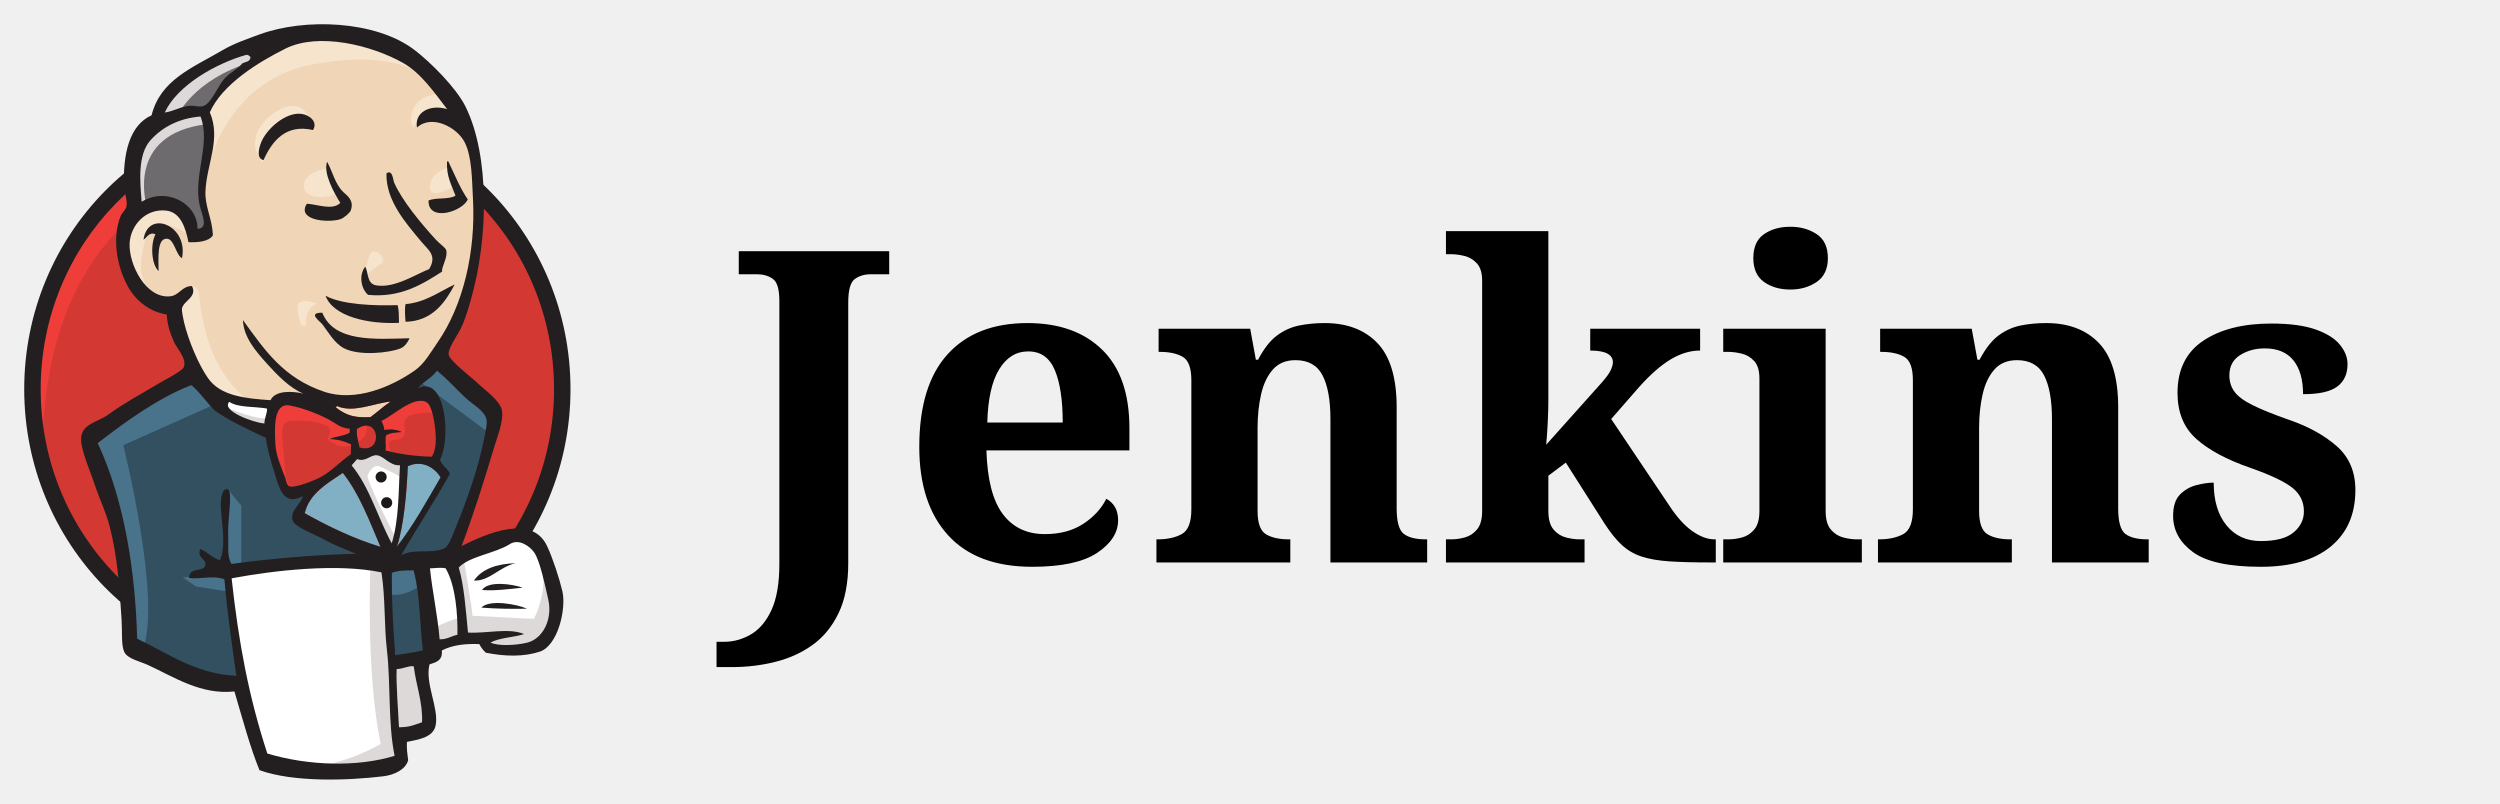
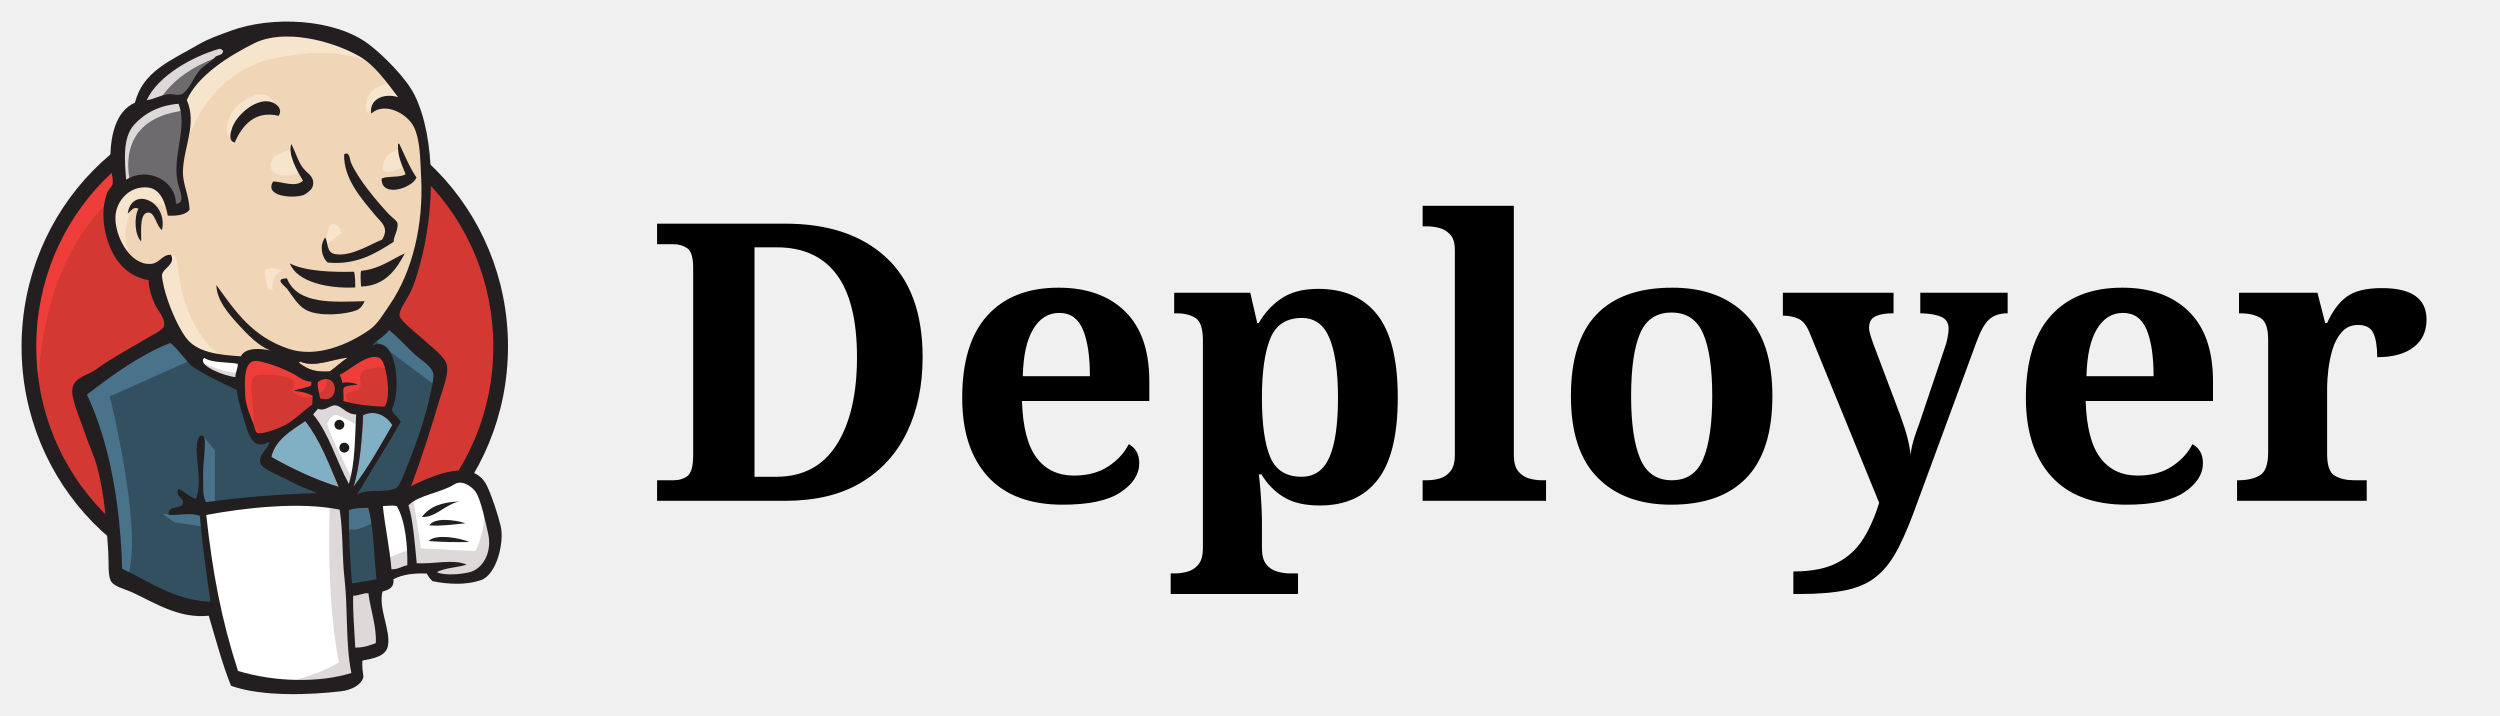
- <svg xmlns="http://www.w3.org/2000/svg" id="svg2" version="1.1" width="1032.18" height="331.855" xml:space="preserve">
+ <svg xmlns="http://www.w3.org/2000/svg" id="svg2" version="1.1" width="1159.18" height="331.855" xml:space="preserve">
  <defs id="defs6">
    <clipPath clipPathUnits="userSpaceOnUse" id="clipPath18">
      <path d="M 0,2494.84 0,0 l 1804.34,0 0,2494.84 -1804.34,0 z" id="path20" />
    </clipPath>
  </defs>
  <g id="g10" transform="matrix(1.25,0,0,-1.25,10,321.8552)">
    <g id="g3393">
      <path d="m 177.718,129.264 c 0,-49.429 -39.175,-89.499 -87.5,-89.499 -48.324,0 -87.499,40.07 -87.499,89.499 0,49.43 39.175,89.501 87.499,89.501 48.325,0 87.5,-40.071 87.5,-89.501" style="fill:#d33833;fill-opacity:1;fill-rule:evenodd;stroke:none" id="path22" />
      <path d="m 6.284,107.098 c 0,0 -6.334,93.333 79.666,96 l -6,10 -46.666,-15.667 -13.334,-15.333 -11.666,-22.334 -6.667,-26 2,-17.333" style="fill:#ef3d3a;fill-opacity:1;fill-rule:nonzero;stroke:none" id="path24" />
      <path d="M 30.288,190.319 C 14.936,174.611 5.436,152.923 5.436,128.93 l 0,0 c 0,-23.988 9.5,-45.679 24.852,-61.384 l 0,0 C 45.648,51.841 66.815,42.15 90.217,42.15 l 0,0 c 23.402,0 44.571,9.691 59.929,25.396 l 0,0 c 15.351,15.705 24.853,37.396 24.853,61.384 l 0,0 c 0,23.993 -9.502,45.681 -24.853,61.389 l 0,0 c -15.358,15.702 -36.527,25.393 -59.929,25.395 l 0,0 C 66.815,215.712 45.648,206.021 30.288,190.319 l 0,0 z M 26.402,63.747 C 10.087,80.433 0,103.493 0,128.93 l 0,0 c 0,25.441 10.087,48.499 26.402,65.186 l 0,0 c 16.312,16.69 38.892,27.035 63.815,27.032 l 0,0 c 24.923,0.003 47.505,-10.342 63.814,-27.032 l 0,0 c 16.317,-16.687 26.405,-39.747 26.403,-65.186 l 0,0 c 0.002,-25.437 -10.086,-48.497 -26.403,-65.183 l 0,0 C 137.722,47.058 115.14,36.714 90.217,36.714 l 0,0 c -24.923,0 -47.503,10.344 -63.815,27.033 l 0,0" style="fill:#231f20;fill-opacity:1;fill-rule:nonzero;stroke:none" id="path26" />
      <path d="m 127.051,128.768 -13.334,-2 -18,-2 -11.667,-0.333 -11.333,0.333 -8.667,2.667 -7.667,8.333 -6,17 -1.333,3.667 -8,2.666 -4.667,7.667 -3.333,11 3.667,9.667 8.666,3 7,-3.334 3.334,-7.333 4,0.667 1.333,1.666 -1.333,7.667 -0.334,9.667 2,13.333 -0.078,7.616 6.078,9.717 10.667,7.667 18.667,8 20.666,-3 18,-13 8.334,-13.333 5.333,-9.667 1.333,-24 -4,-20.667 -7.333,-18.333 -7,-9.667" style="fill:#f0d6b7;fill-opacity:1;fill-rule:evenodd;stroke:none" id="path28" />
      <path d="m 115.717,71.102 -47.667,-2 0,-8 4,-28 -2,-2.334 -33.333,11.334 -2.334,4 -3.333,37.666 -7.666,22.667 -1.667,5.333 26.666,18.333 8.334,3.334 7.333,-9 6.333,-5.667 7.334,-2.333 3.333,-1 4,-17.333 3,-3.667 7.667,2.667 -5.334,-10.334 29,-13.666 -3.666,-2" style="fill:#335061;fill-opacity:1;fill-rule:evenodd;stroke:none" id="path30" />
      <path d="m 36.717,187.435 8.666,3 7,-3.334 3.334,-7.333 4,0.667 1,4 -2,7.666 2,18.334 -1.667,10 6,7 13,10.333 -3.667,5 -18.333,-9 -7.667,-6 -4.333,-9.333 -6.667,-9 -2,-10.667 1.334,-11.333" style="fill:#6d6b6d;fill-opacity:1;fill-rule:evenodd;stroke:none" id="path32" />
      <path d="m 50.383,218.768 c 0,0 5,12.333 25,18.333 20,6 1,4.334 1,4.334 l -21.666,-8.334 -8.334,-8.333 -3.666,-6.667 7.666,0.667" style="fill:#dcd9d8;fill-opacity:1;fill-rule:evenodd;stroke:none" id="path34" />
      <path d="m 40.383,189.768 c 0,0 -7,23.334 19.667,26.667 l -1,4 -18.333,-4.334 -5.334,-17.333 1.334,-11.333 3.666,2.333" style="fill:#dcd9d8;fill-opacity:1;fill-rule:evenodd;stroke:none" id="path36" />
      <path d="m 51.05,158.768 4.364,4.229 c 0,0 1.97,-0.229 2.303,-2.562 0.333,-2.334 1.333,-23.334 15.666,-34.668 1.307,-1.034 -10.666,1.668 -10.666,1.668 l -10.667,16.666" style="fill:#f7e4cd;fill-opacity:1;fill-rule:evenodd;stroke:none" id="path38" />
      <path d="m 112.385,165.101 c 0,0 0.777,10.104 3.498,9.327 2.721,-0.777 2.721,-3.498 2.721,-3.498 0,0 -6.608,-4.275 -6.219,-5.829" style="fill:#f7e4cd;fill-opacity:1;fill-rule:evenodd;stroke:none" id="path40" />
      <path d="m 140.05,202.101 c 0,0 -5.494,-1.16 -6,-6 -0.506,-4.841 6,-1 7,-0.667" style="fill:#f7e4cd;fill-opacity:1;fill-rule:nonzero;stroke:none" id="path42" />
      <path d="m 99.717,201.767 c 0,0 -7.334,-1 -7.334,-5.666 0,-4.667 8.334,-4.334 10.667,-2.334" style="fill:#f7e4cd;fill-opacity:1;fill-rule:nonzero;stroke:none" id="path44" />
      <path d="m 54.383,180.101 c 0,0 -12.667,7.667 -14,0.333 -1.333,-7.333 -4.334,-12.667 2,-20.333 l -4.333,1.333 -4,10.333 -1.333,10 7.666,8.001 8.667,-0.667 5,-4 0.333,-5" style="fill:#f7e4cd;fill-opacity:1;fill-rule:evenodd;stroke:none" id="path46" />
      <path d="m 60.383,201.101 c 0,0 5.667,29.333 34.334,35 23.601,4.665 35.999,-1 40.666,-6.333 0,0 -21,24.999 -41,17.333 -20,-7.667 -34.666,-21.667 -34.333,-30.666 0.568,-15.328 0.333,-15.334 0.333,-15.334" style="fill:#f7e4cd;fill-opacity:1;fill-rule:evenodd;stroke:none" id="path48" />
      <path d="m 137.717,226.435 c 0,0 -9.666,0.333 -10,-8.334 0,0 -0.001,-1.333 0.666,-2.666 0,0 7.668,8.667 12.334,4" style="fill:#f7e4cd;fill-opacity:1;fill-rule:evenodd;stroke:none" id="path50" />
      <path d="m 95.389,214.532 c 0,0 -1.664,13.303 -13.006,5.569 -7.333,-5 -6.666,-12 -5.333,-13.333 1.333,-1.334 0.971,-4.019 1.986,-2.176 1.014,1.843 0.68,7.843 4.348,9.509 3.667,1.667 9.678,3.529 12.006,0.431" style="fill:#f7e4cd;fill-opacity:1;fill-rule:evenodd;stroke:none" id="path52" />
      <path d="m 64.05,124.435 -31.333,-14 c 0,0 13,-51.667 6.333,-67.667 l -4.667,1.666 -0.333,19.667 -8.666,37.333 -3.667,10.334 32.666,21.999 9.667,-9.332" style="fill:#49728b;fill-opacity:1;fill-rule:evenodd;stroke:none" id="path54" />
      <path d="m 67.272,95.858 4.445,-5.424 0,-20 -5.334,0 c 0,0 -0.666,14 -0.666,15.667 0,1.667 0.666,7.667 0.666,7.667" style="fill:#49728b;fill-opacity:1;fill-rule:evenodd;stroke:none" id="path56" />
      <path d="m 67.383,67.434 -15,-0.666 4.334,-3 10.666,-1.667" style="fill:#49728b;fill-opacity:1;fill-rule:evenodd;stroke:none" id="path58" />
      <path d="m 118.717,70.768 12.333,0.333 3,-30.667 -12.667,-1.666 -2.666,32" style="fill:#335061;fill-opacity:1;fill-rule:evenodd;stroke:none" id="path60" />
      <path d="m 122.05,70.768 18.667,1 c 0,0 7.666,19.333 7.666,20.333 0,1 6.667,28 6.667,28 l -15,15.666 -3,2.667 -8,-8 0,-31 -7,-28.666" style="fill:#335061;fill-opacity:1;fill-rule:evenodd;stroke:none" id="path62" />
      <path d="m 130.383,73.101 -11.666,-2.333 1.666,-9.334 c 4.333,-2 11.667,3.334 11.667,3.334" style="fill:#49728b;fill-opacity:1;fill-rule:evenodd;stroke:none" id="path64" />
      <path d="m 130.717,131.434 23.333,-17.333 0.667,8 -17.667,16.333 -6.333,-7" style="fill:#49728b;fill-opacity:1;fill-rule:evenodd;stroke:none" id="path66" />
      <path d="M 78.951,5.098 72.05,33.102 68.617,53.765 68.05,69.102 l 31.235,1.663 19.433,0.003 -1.767,-35.003 3,-27 -0.333,-5 -25.333,-2 -15.334,3.333" style="fill:#ffffff;fill-opacity:1;fill-rule:evenodd;stroke:none" id="path68" />
      <path d="m 114.383,71.101 c 0,0 -1.666,-34.667 3.334,-59.333 0,0 -10,-6.334 -24.667,-8 l 28,1 3.333,2 -4,54.666 -1,11.668" style="fill:#dcd9d8;fill-opacity:1;fill-rule:evenodd;stroke:none" id="path70" />
      <path d="m 134.618,43.098 13,3.667 24.666,1.333 3.667,11.333 -6.667,19.667 -7.666,1 -10.667,-3.333 -10.234,-4.997 -5.433,0.997 -4.234,-1.664" style="fill:#ffffff;fill-opacity:1;fill-rule:evenodd;stroke:none" id="path72" />
      <path d="m 134.383,49.768 c 0,0 8.666,3.999 10,3.666 l -3.666,18.334 4.333,1.666 c 0,0 3,-17.333 3,-19.333 0,0 18.666,-1 20.333,-1 0,0 4,7.667 3,15.667 l 3.667,-10.667 0.333,-6 -5.333,-8 -6,-1.333 -10,0.333 -3.333,4.333 -11.667,-1.666 -3.667,-1.334" style="fill:#dcd9d8;fill-opacity:1;fill-rule:evenodd;stroke:none" id="path74" />
      <path d="m 121.284,73.431 -7.333,18.667 -7.667,11 c 0,0 1.666,4.667 4,4.667 2.334,0 7.667,0 7.667,0 l 7.333,-2.667 -0.666,-12.333 -3.334,-19.334" style="fill:#ffffff;fill-opacity:1;fill-rule:nonzero;stroke:none" id="path76" />
      <path d="m 122.717,79.768 c 0,0 -9.334,17.999 -9.334,20.666 0,0 1.666,4 4,3 2.334,-1 7.334,-3.666 7.334,-3.666 l 0,6.333 -11.334,2.334 -7.666,-1 13,-30.667 2.666,-0.334" style="fill:#dcd9d8;fill-opacity:1;fill-rule:evenodd;stroke:none" id="path78" />
      <path d="m 81.951,123.764 -9.234,1.004 -8.667,2.667 0,-3 4.235,-4.67 13.333,-6" style="fill:#ffffff;fill-opacity:1;fill-rule:nonzero;stroke:none" id="path80" />
      <path d="m 67.051,122.765 c 0,0 10.334,-4.334 13.667,-3.334 l 0.332,-3.996 -9.332,1.996 -5.667,4 1,1.334" style="fill:#dcd9d8;fill-opacity:1;fill-rule:evenodd;stroke:none" id="path82" />
      <path d="m 134.582,106.63 c -5.656,0.166 -10.766,0.838 -15.24,2.1 0.304,1.834 -0.265,3.634 0.192,4.955 1.247,0.898 3.337,0.884 5.222,1.095 -1.63,0.801 -3.92,1.118 -5.801,0.655 -0.044,1.273 -0.615,2.062 -0.961,3.058 3.18,1.135 10.687,8.576 14.91,6.112 2.012,-1.172 2.867,-7.866 3.023,-11.121 0.13,-2.7 -0.245,-5.424 -1.345,-6.854" style="fill:#d33833;fill-opacity:1;fill-rule:evenodd;stroke:none" id="path84" />
      <path d="m 134.582,106.63 c -5.656,0.166 -10.766,0.838 -15.24,2.1 0.304,1.834 -0.265,3.634 0.192,4.955 1.247,0.898 3.337,0.884 5.222,1.095 -1.63,0.801 -3.92,1.118 -5.801,0.655 -0.044,1.273 -0.615,2.062 -0.961,3.058 3.18,1.135 10.687,8.576 14.91,6.112 2.012,-1.172 2.867,-7.866 3.023,-11.121 0.13,-2.7 -0.245,-5.424 -1.345,-6.854 z" style="fill:none;stroke:#d33833;stroke-width:2;stroke-linecap:butt;stroke-linejoin:miter;stroke-miterlimit:4;stroke-opacity:1;stroke-dasharray:none" id="path86" />
      <path d="m 107.535,115.876 c -0.015,-0.428 -0.033,-0.859 -0.05,-1.291 -1.766,-1.16 -4.617,-1.146 -6.555,-2.121 2.857,-0.125 5.106,-0.813 7.052,-1.783 -0.043,-1.078 -0.084,-2.155 -0.126,-3.233 -3.237,-2.216 -6.194,-5.516 -10.005,-7.594 -1.802,-0.983 -8.126,-3.512 -10.043,-3.065 -1.085,0.252 -1.182,1.598 -1.616,2.867 -0.924,2.717 -3.051,7.042 -3.236,11.132 -0.236,5.166 -0.758,13.824 4.809,12.76 4.491,-0.857 9.715,-2.926 13.193,-4.826 2.125,-1.162 3.354,-2.598 6.578,-2.846" style="fill:#d33833;fill-opacity:1;fill-rule:evenodd;stroke:none" id="path88" />
      <path d="m 107.535,115.876 c -0.015,-0.428 -0.033,-0.859 -0.05,-1.291 -1.766,-1.16 -4.617,-1.146 -6.555,-2.121 2.857,-0.125 5.106,-0.813 7.052,-1.783 -0.043,-1.078 -0.084,-2.155 -0.126,-3.233 -3.237,-2.216 -6.194,-5.516 -10.005,-7.594 -1.802,-0.983 -8.126,-3.512 -10.043,-3.065 -1.085,0.252 -1.182,1.598 -1.616,2.867 -0.924,2.717 -3.051,7.042 -3.236,11.132 -0.236,5.166 -0.758,13.824 4.809,12.76 4.491,-0.857 9.715,-2.926 13.193,-4.826 2.125,-1.162 3.354,-2.598 6.578,-2.846 z" style="fill:none;stroke:#d33833;stroke-width:2;stroke-linecap:butt;stroke-linejoin:miter;stroke-miterlimit:4;stroke-opacity:1;stroke-dasharray:none" id="path90" />
      <path d="m 110.75,109.712 c -0.494,2.814 -1.065,3.617 -0.844,6.072 7.505,5.004 8.914,-8.595 0.844,-6.072" style="fill:#d33833;fill-opacity:1;fill-rule:evenodd;stroke:none" id="path92" />
      <path d="m 110.75,109.712 c -0.494,2.814 -1.065,3.617 -0.844,6.072 7.505,5.004 8.914,-8.595 0.844,-6.072 z" style="fill:none;stroke:#d33833;stroke-width:2;stroke-linecap:butt;stroke-linejoin:miter;stroke-miterlimit:4;stroke-opacity:1;stroke-dasharray:none" id="path94" />
      <path d="m 121.617,107.431 c 0,0 -2.334,3.334 -0.667,4.334 1.667,1 3.334,-0.001 4.334,1.666 1,1.667 0,2.667 0.333,4.667 0.333,2 2.001,2.334 3.667,2.667 1.666,0.333 6.334,1 7,-0.667 l -2,6 -4,1.333 -12.667,-7.333 -0.667,-3.667 0,-7.333" style="fill:#ef3d3a;fill-opacity:1;fill-rule:evenodd;stroke:none" id="path96" />
      <path d="m 86.617,96.431 c -0.4,5.202 -0.824,10.397 -1.296,15.594 -0.706,7.76 1.864,6.406 8.591,6.406 1.027,0 6.326,-1.225 6.705,-2 1.818,-3.713 -3.04,-2.888 2.094,-5.688 4.334,-2.363 11.99,1.435 10.239,6.688 -0.98,1.168 -5.106,0.364 -6.585,1.131 -2.604,1.35 -5.208,2.7 -7.812,4.05 -3.313,1.719 -10.971,4.225 -14.503,1.823 -8.95,-6.087 0.565,-21.296 3.758,-27.646" style="fill:#ef3d3a;fill-opacity:1;fill-rule:evenodd;stroke:none" id="path98" />
      <path d="m 95.389,214.532 c -9.085,2.116 -13.6,-3.802 -16.354,-9.94 -2.459,0.596 -1.48,3.94 -0.859,5.644 1.626,4.472 8.18,10.425 13.534,9.618 2.304,-0.347 5.423,-2.454 3.679,-5.322" style="fill:#231f20;fill-opacity:1;fill-rule:evenodd;stroke:none" id="path100" />
      <path d="m 139.655,204.186 c 0.143,-0.006 0.288,-0.011 0.431,-0.017 2.053,-4.265 3.83,-8.783 6.42,-12.548 -1.735,-4.041 -13.138,-7.617 -12.962,-0.361 2.466,1.078 6.723,0.22 8.909,1.597 -1.264,3.469 -3.088,6.422 -2.798,11.329" style="fill:#231f20;fill-opacity:1;fill-rule:evenodd;stroke:none" id="path102" />
      <path d="m 100.04,204.075 c 1.948,-3.571 2.582,-7.323 5.351,-10.022 1.247,-1.215 3.672,-2.696 2.47,-6.075 -0.281,-0.797 -2.334,-2.574 -3.519,-2.923 -4.329,-1.278 -14.416,-0.264 -11,5.133 3.58,-0.167 8.392,-2.325 11.068,0.274 -2.055,3.285 -5.719,9.784 -4.37,13.613" style="fill:#231f20;fill-opacity:1;fill-rule:evenodd;stroke:none" id="path104" />
      <path d="m 138.03,167.781 c -6.518,-4.187 -13.786,-8.74 -24.466,-7.684 -2.282,1.984 -3.152,6.399 -0.935,9.315 1.154,-1.984 0.429,-5.633 3.645,-6.182 6.06,-1.037 13.113,3.707 17.472,5.365 2.703,4.557 -0.233,6.233 -2.668,9.166 -4.985,6.009 -11.672,13.457 -11.429,22.453 2.015,1.461 2.189,-2.23 2.478,-2.902 2.603,-6.092 9.154,-13.883 13.935,-19.097 1.174,-1.284 3.107,-2.516 3.322,-3.365 0.62,-2.469 -1.613,-5.427 -1.354,-7.069" style="fill:#231f20;fill-opacity:1;fill-rule:evenodd;stroke:none" id="path106" />
      <path d="m 52.102,172.189 c -2.043,1.166 -2.529,6.302 -4.928,6.448 -3.428,0.208 -2.803,-6.663 -2.789,-10.681 -2.359,2.142 -2.774,8.737 -1.041,12.124 -1.975,0.97 -2.857,-1.07 -3.953,-1.789 1.408,10.23 14.965,4.745 12.711,-6.102" style="fill:#231f20;fill-opacity:1;fill-rule:evenodd;stroke:none" id="path108" />
      <path d="m 142.18,163.521 c -3.034,-5.775 -7.326,-12.135 -16.229,-12.32 -0.181,1.865 -0.32,4.703 0.01,5.826 6.806,0.654 11.008,4.118 16.219,6.494" style="fill:#231f20;fill-opacity:1;fill-rule:evenodd;stroke:none" id="path110" />
      <path d="m 99.527,159.777 c 5.678,-2.986 16.114,-3.307 23.832,-3.081 0.414,-1.691 0.404,-3.78 0.42,-5.842 -9.921,-0.495 -21.651,1.96 -24.252,8.923" style="fill:#231f20;fill-opacity:1;fill-rule:evenodd;stroke:none" id="path112" />
      <path d="m 98.447,154.209 c 3.927,-9.859 17.423,-8.724 28.804,-8.452 -0.501,-1.28 -1.587,-2.792 -2.937,-3.339 -3.647,-1.484 -13.706,-2.61 -18.769,0.079 -3.211,1.707 -5.274,5.564 -7.033,7.825 -0.85,1.092 -5.08,3.881 -0.064,3.887" style="fill:#231f20;fill-opacity:1;fill-rule:evenodd;stroke:none" id="path114" />
      <path d="m 137.556,99.826 c -4.608,-7.892 -9.017,-15.998 -14.484,-22.959 2.292,6.739 3.273,18.018 3.619,26.617 4.795,2.244 8.901,-0.505 10.865,-3.658" style="fill:#81b0c4;fill-opacity:1;fill-rule:evenodd;stroke:none" id="path116" />
      <path d="m 162.352,71.461 c -5.159,-1.033 -8.784,-6.047 -13.817,-5.725 2.766,3.899 7.613,5.543 13.817,5.725" style="fill:#231f20;fill-opacity:1;fill-rule:evenodd;stroke:none" id="path118" />
      <path d="m 164.628,63.387 c -4.205,-0.444 -9.144,-1.125 -13.409,-0.774 2.019,3.084 9.798,2.02 13.409,0.774" style="fill:#231f20;fill-opacity:1;fill-rule:evenodd;stroke:none" id="path120" />
      <path d="m 166.085,56.426 c -4.726,-0.102 -10.6,-0.008 -15.092,0.369 2.657,2.854 12.027,1.059 15.092,-0.369" style="fill:#231f20;fill-opacity:1;fill-rule:evenodd;stroke:none" id="path122" />
      <path d="m 128.664,37.377 c 0.678,-5.935 3.031,-11.949 2.736,-18.449 -2.613,-0.881 -4.114,-1.652 -7.615,-1.647 -0.247,5.524 -0.986,13.969 -0.765,19.235 1.722,-0.114 4.261,1.23 5.644,0.861" style="fill:#dcd9d8;fill-opacity:1;fill-rule:evenodd;stroke:none" id="path124" />
      <path d="m 121.045,124.849 c -2.373,-1.549 -4.394,-3.483 -6.673,-5.137 -5.054,-0.25 -7.812,0.35 -11.525,3.252 0.061,0.233 0.434,0.129 0.448,0.415 5.41,-2.411 12.287,0.982 17.75,1.47" style="fill:#f0d6b7;fill-opacity:1;fill-rule:evenodd;stroke:none" id="path126" />
      <path d="m 92.644,87.971 c 1.486,6.441 7.311,9.777 12.6,13.324 5.459,-6.928 8.779,-15.838 12.435,-24.436 -8.638,2.604 -17.464,6.829 -25.035,11.112" style="fill:#81b0c4;fill-opacity:1;fill-rule:evenodd;stroke:none" id="path128" />
      <path d="m 123.02,36.516 c -0.221,-5.266 0.518,-13.711 0.765,-19.235 3.501,-0.005 5.002,0.766 7.615,1.647 0.295,6.5 -2.058,12.514 -2.736,18.449 -1.383,0.369 -3.922,-0.975 -5.644,-0.861 z M 68.506,66.465 C 70.814,45.242 74.158,27.401 80.291,8.608 93.902,4.475 110.311,4.115 122.342,7.844 120.133,18.451 121.098,31.365 119.807,42.684 c -0.973,8.508 -0.477,17.068 -1.811,25.748 -14.578,3.033 -35.184,0.709 -49.49,-1.967 z m 52.937,1.834 c -0.123,-9.115 0.408,-18.106 1.104,-27.232 3.5,0.525 5.875,0.876 9.127,1.589 -1.056,8.786 -0.926,18.672 -3.077,26.444 -2.486,-0.024 -4.675,0.029 -7.154,-0.801 z m 17.755,1.469 c -1.661,0.381 -3.595,0.015 -5.182,-0.016 0.746,-7.43 2.556,-15.629 3.193,-23.428 2.497,-0.078 3.831,1.1 5.885,1.496 0.11,6.846 -0.598,16.278 -3.896,21.948 z m 26.884,-24.563 c 5.205,1.264 8.478,7.639 7.022,14.186 -0.977,4.4 -2.717,12.685 -4.579,15.5 -1.376,2.082 -5.107,4.808 -8.086,2.9 -4.846,-3.103 -13.383,-4.004 -16.917,-7.76 1.772,-5.9 2.322,-14.004 3.053,-21.48 6.054,-0.377 13.503,1.666 18.538,-0.502 -3.515,-1.139 -8.076,-1.148 -11.113,-2.807 2.482,-1.199 8.293,-0.957 12.082,-0.037 z M 117.679,76.859 c -3.656,8.598 -6.976,17.508 -12.435,24.436 C 99.955,97.748 94.131,94.412 92.644,87.971 100.215,83.688 109.041,79.463 117.679,76.859 z m 9.012,26.625 c -0.346,-8.599 -1.327,-19.878 -3.619,-26.617 5.467,6.961 9.876,15.067 14.484,22.959 -1.964,3.153 -6.07,5.902 -10.865,3.658 z m -10.216,3.63 c -2.071,0.223 -3.829,-2.381 -6.522,-1.255 -0.617,-0.682 -1.178,-1.421 -1.807,-2.087 5.948,-7.168 8.651,-17.338 13.245,-25.762 2.465,8.092 2.181,16.957 2.724,25.789 -3.387,-0.215 -5.266,3.063 -7.64,3.315 z m -6.569,8.67 c -0.221,-2.455 0.35,-3.258 0.844,-6.072 8.07,-2.523 6.661,11.076 -0.844,6.072 z m -8.949,2.938 c -3.477,1.9 -8.701,3.969 -13.193,4.826 -5.567,1.065 -5.046,-7.594 -4.809,-12.76 0.185,-4.09 2.312,-8.415 3.236,-11.132 0.434,-1.269 0.531,-2.615 1.616,-2.867 1.917,-0.447 8.241,2.082 10.043,3.065 3.811,2.078 6.768,5.378 10.005,7.594 0.042,1.078 0.083,2.155 0.126,3.233 -1.946,0.97 -4.195,1.658 -7.052,1.783 1.938,0.975 4.789,0.961 6.555,2.121 0.017,0.432 0.035,0.863 0.05,1.291 -3.224,0.248 -4.453,1.684 -6.578,2.846 z m -33.214,6.033 c -2.886,-2.93 8.095,-6.924 11.591,-7.139 -0.019,1.854 1.057,3.602 0.84,4.932 -4.152,0.729 -9.609,0.248 -12.43,2.207 z m 35.552,-1.376 c -0.014,-0.286 -0.387,-0.182 -0.448,-0.415 3.713,-2.902 6.471,-3.502 11.525,-3.252 2.279,1.654 4.3,3.588 6.673,5.137 -5.463,-0.488 -12.34,-3.881 -17.75,-1.47 z m 32.632,-9.895 c -0.156,3.255 -1.011,9.949 -3.023,11.121 -4.223,2.465 -11.73,-4.977 -14.91,-6.112 0.346,-0.996 0.917,-1.785 0.961,-3.058 1.881,0.463 4.171,0.146 5.801,-0.655 -1.885,-0.211 -3.975,-0.197 -5.222,-1.095 -0.457,-1.321 0.112,-3.121 -0.192,-4.955 4.474,-1.262 9.584,-1.934 15.24,-2.1 1.1,1.43 1.475,4.154 1.345,6.854 z m -73.042,8.437 c -0.906,0.646 -7.037,8.623 -7.877,8.292 C 43.914,125.838 33.541,118.273 24.271,111.118 33.109,92.154 36.677,68.92 37.307,46.526 47.432,41.791 56.324,34.965 70.062,34.252 68.473,45.5 67.022,55.535 66.119,66.125 c -3.452,1.455 -8.404,-0.066 -11.635,0.451 -0.027,3.893 4.934,1.705 5.347,4.323 0.311,1.98 -2.73,2.13 -1.739,5.248 2.525,-0.918 3.852,-2.946 6.545,-3.707 2.461,5.384 -0.034,14.91 0.32,19.41 0.067,0.845 0.422,4.681 2.314,4.008 1.675,-0.596 -0.096,-10.202 0.088,-14.461 0.167,-3.924 -0.474,-7.721 1.115,-10.184 13.275,1.807 26.766,2.975 41.129,3.369 -3.16,1.356 -6.914,2.639 -11.03,4.959 -2.231,1.258 -9.264,3.875 -9.908,5.994 -1.027,3.377 2.695,5.176 3.332,8.071 -6.701,-3.655 -8.008,3.503 -9.594,8.574 -1.436,4.593 -2.254,8.024 -2.606,10.673 -5.773,2.752 -11.944,5.539 -16.913,9.068 z m 67.179,7.327 c 9.243,4.482 10.909,-16.751 7.286,-23.591 0.56,-2.04 2.486,-2.821 3.272,-4.655 -5.158,-9.24 -10.887,-17.865 -16.15,-26.996 3.915,2.437 9.507,0.436 14.114,2.26 1.684,0.666 2.903,4.521 4.178,7.605 3.507,8.485 7.189,19.182 8.827,27.279 0.37,1.845 1.378,5.865 1.152,7.507 -0.403,2.94 -4.392,5.12 -6.421,6.938 -3.738,3.358 -6.092,6.313 -9.991,9.453 -1.581,-2.334 -4.974,-3.902 -6.267,-5.8 z m -88.318,81.968 c -4.404,-4.846 -3.482,-13.926 -2.949,-20.386 7.961,5.008 18.527,-0.396 18.428,-8.914 3.801,0.101 1.42,4.747 0.732,7.74 -2.247,9.776 3.785,20.397 0.274,29.337 -6.818,-0.517 -12.42,-3.302 -16.484,-7.777 z m 31.514,28.126 c -9.971,-2.826 -22.749,-10.071 -26.846,-19.028 3.173,0.461 5.375,2.061 8.505,2.259 1.183,0.077 2.732,-0.496 4.092,-0.158 2.709,0.672 4.995,6.746 7.039,9.006 1.992,2.207 4.387,3.15 6.025,5.162 1.053,0.508 2.609,0.473 2.669,2.054 -0.456,0.488 -0.937,0.86 -1.484,0.705 z m 51.903,-2.658 c -10.349,5.839 -27.866,10.231 -38.875,4.743 -8.883,-4.429 -20.89,-11.757 -24.984,-21.043 3.824,-8.961 -1.133,-17.172 -1.449,-26.27 -0.168,-4.841 2.279,-9.067 2.467,-14.337 -1.309,-2.159 -5.307,-2.425 -8.074,-2.277 -0.932,4.662 -2.562,9.902 -7.363,10.428 -6.793,0.743 -11.76,-4.879 -12.068,-10.754 -0.365,-6.909 5.307,-18.36 13.346,-17.565 3.106,0.307 3.868,3.42 7.252,3.388 1.834,-3.659 -2.829,-4.808 -3.309,-7.425 -0.125,-0.676 0.387,-3.318 0.684,-4.557 1.46,-6.033 4.715,-13.841 7.919,-18.434 4.066,-5.826 12.056,-6.704 20.65,-7.275 1.535,3.307 7.19,3.035 10.875,2.17 -4.416,1.749 -8.521,5.989 -11.924,9.742 -3.908,4.306 -7.867,8.925 -8.067,14.553 7.386,-10.246 13.487,-19.194 26.917,-23.701 10.162,-3.408 22.03,1.562 29.838,7.045 3.24,2.279 5.174,5.895 7.477,9.205 8.617,12.395 12.638,30.087 11.754,47.235 -0.364,7.072 -0.348,14.12 -2.721,18.878 -2.48,4.975 -10.868,9.426 -15.778,4.926 -0.91,4.838 4.083,7.83 9.948,6.089 -4.182,5.397 -8.571,11.882 -14.515,15.236 z M 144.444,77.117 c 8.087,4.02 23.197,10.821 28.267,-0.015 1.871,-3.994 4.066,-10.746 5.035,-14.869 1.369,-5.817 -1.484,-18.043 -7.463,-19.995 -5.281,-1.724 -11.443,-1.619 -17.804,-0.341 -0.749,0.623 -1.583,1.709 -2.166,2.841 -4.542,0.176 -8.795,-0.244 -12.383,-2.111 0.34,-3.359 -1.932,-3.898 -4.062,-4.59 -1.579,-6.261 3.159,-14.437 2.025,-20.146 -0.809,-4.067 -5.813,-4.696 -9.491,-5.457 -0.12,-2.26 0.161,-4.147 0.412,-6.059 -0.841,-3.099 -4.613,-4.863 -8.187,-5.295 -11.759,-1.414 -29.613,-2.049 -40.924,2.018 -3.156,7.742 -5.643,17.158 -8.271,25.998 -11.031,-1.178 -19.953,4.76 -28.364,8.65 -2.912,1.35 -6.941,2.094 -8.028,4.412 -1.055,2.244 -0.623,6.545 -0.885,10.608 -0.666,10.377 -1.236,20.386 -3.977,31.011 -1.23,4.768 -3.375,8.975 -4.871,13.569 -1.383,4.258 -3.799,9.52 -4.429,13.766 -0.934,6.293 4.991,6.643 8.78,9.37 5.857,4.217 10.455,6.549 16.799,10.355 1.879,1.127 7.545,3.98 8.19,5.294 1.281,2.605 -2.199,6.278 -3.13,8.32 -1.472,3.229 -2.24,5.972 -2.45,9.158 -5.322,0.841 -9.355,4.008 -11.792,7.579 -4.031,5.91 -6.826,16.844 -3.339,25.161 0.274,0.655 1.637,1.943 1.839,2.949 0.397,1.981 -0.747,4.615 -0.818,6.722 -0.366,10.81 1.829,20.124 9.106,23.384 2.954,11.769 13.528,15.682 23.49,21.531 3.724,2.186 7.829,3.583 12.068,5.143 15.208,5.597 38.542,4.543 51.164,-5.003 5.352,-4.048 13.907,-12.595 16.967,-18.783 8.082,-16.337 7.508,-43.64 1.855,-63.513 -0.76,-2.668 -1.862,-6.59 -3.401,-9.795 -1.073,-2.238 -4.408,-6.716 -4.003,-8.692 0.417,-2.043 7.604,-7.5 9.145,-8.986 2.775,-2.677 8.047,-6.23 8.474,-9.608 0.459,-3.595 -1.584,-8.513 -2.619,-11.982 -3.46,-11.577 -6.836,-22.278 -10.759,-32.599" style="fill:#231f20;fill-opacity:1;fill-rule:evenodd;stroke:none" id="path130" />
      <path d="m 90.491,157.255 c 0.439,0.584 2.851,1.471 6.226,-0.154 0,0 -4,-0.667 -3.667,-7.336 l -1.667,0.334 c 0,0 -1.723,6.047 -0.892,7.156" style="fill:#f7e4cd;fill-opacity:1;fill-rule:evenodd;stroke:none" id="path132" />
      <path d="m 119.717,99.934 c 0,-1.012 -0.821,-1.833 -1.834,-1.833 -1.012,0 -1.833,0.821 -1.833,1.833 0,1.012 0.821,1.834 1.833,1.834 1.013,0 1.834,-0.822 1.834,-1.834" style="fill:#1d1919;fill-opacity:1;fill-rule:evenodd;stroke:none" id="path134" />
      <path d="m 121.55,91.434 c 0,-1.012 -0.821,-1.833 -1.834,-1.833 -1.012,0 -1.833,0.821 -1.833,1.833 0,1.012 0.821,1.834 1.833,1.834 1.013,0 1.834,-0.822 1.834,-1.834" style="fill:#1d1919;fill-opacity:1;fill-rule:evenodd;stroke:none" id="path136" />
    </g>
    <text xml:space="preserve" style="font-size:144px;font-style:normal;font-variant:normal;font-weight:bold;font-stretch:normal;text-align:start;line-height:100%;writing-mode:lr-tb;text-anchor:start;fill:#000000;fill-opacity:1;stroke:none;font-family:Georgia" x="231.705" y="-71.714" id="text5675" transform="scale(1,-1)">
-       <tspan id="tspan5677" x="231.705" y="-71.714" style="font-size:144px;font-style:normal;font-variant:normal;font-weight:bold;font-stretch:normal;text-align:start;line-height:100%;writing-mode:lr-tb;text-anchor:start;font-family:Georgia">Jenkins</tspan>
+       <tspan id="tspan5677" x="231.705" y="-71.714" style="font-size:144px;font-style:normal;font-variant:normal;font-weight:bold;font-stretch:normal;text-align:start;line-height:100%;writing-mode:lr-tb;text-anchor:start;font-family:Georgia">Deployer</tspan>
    </text>
  </g>
</svg>
